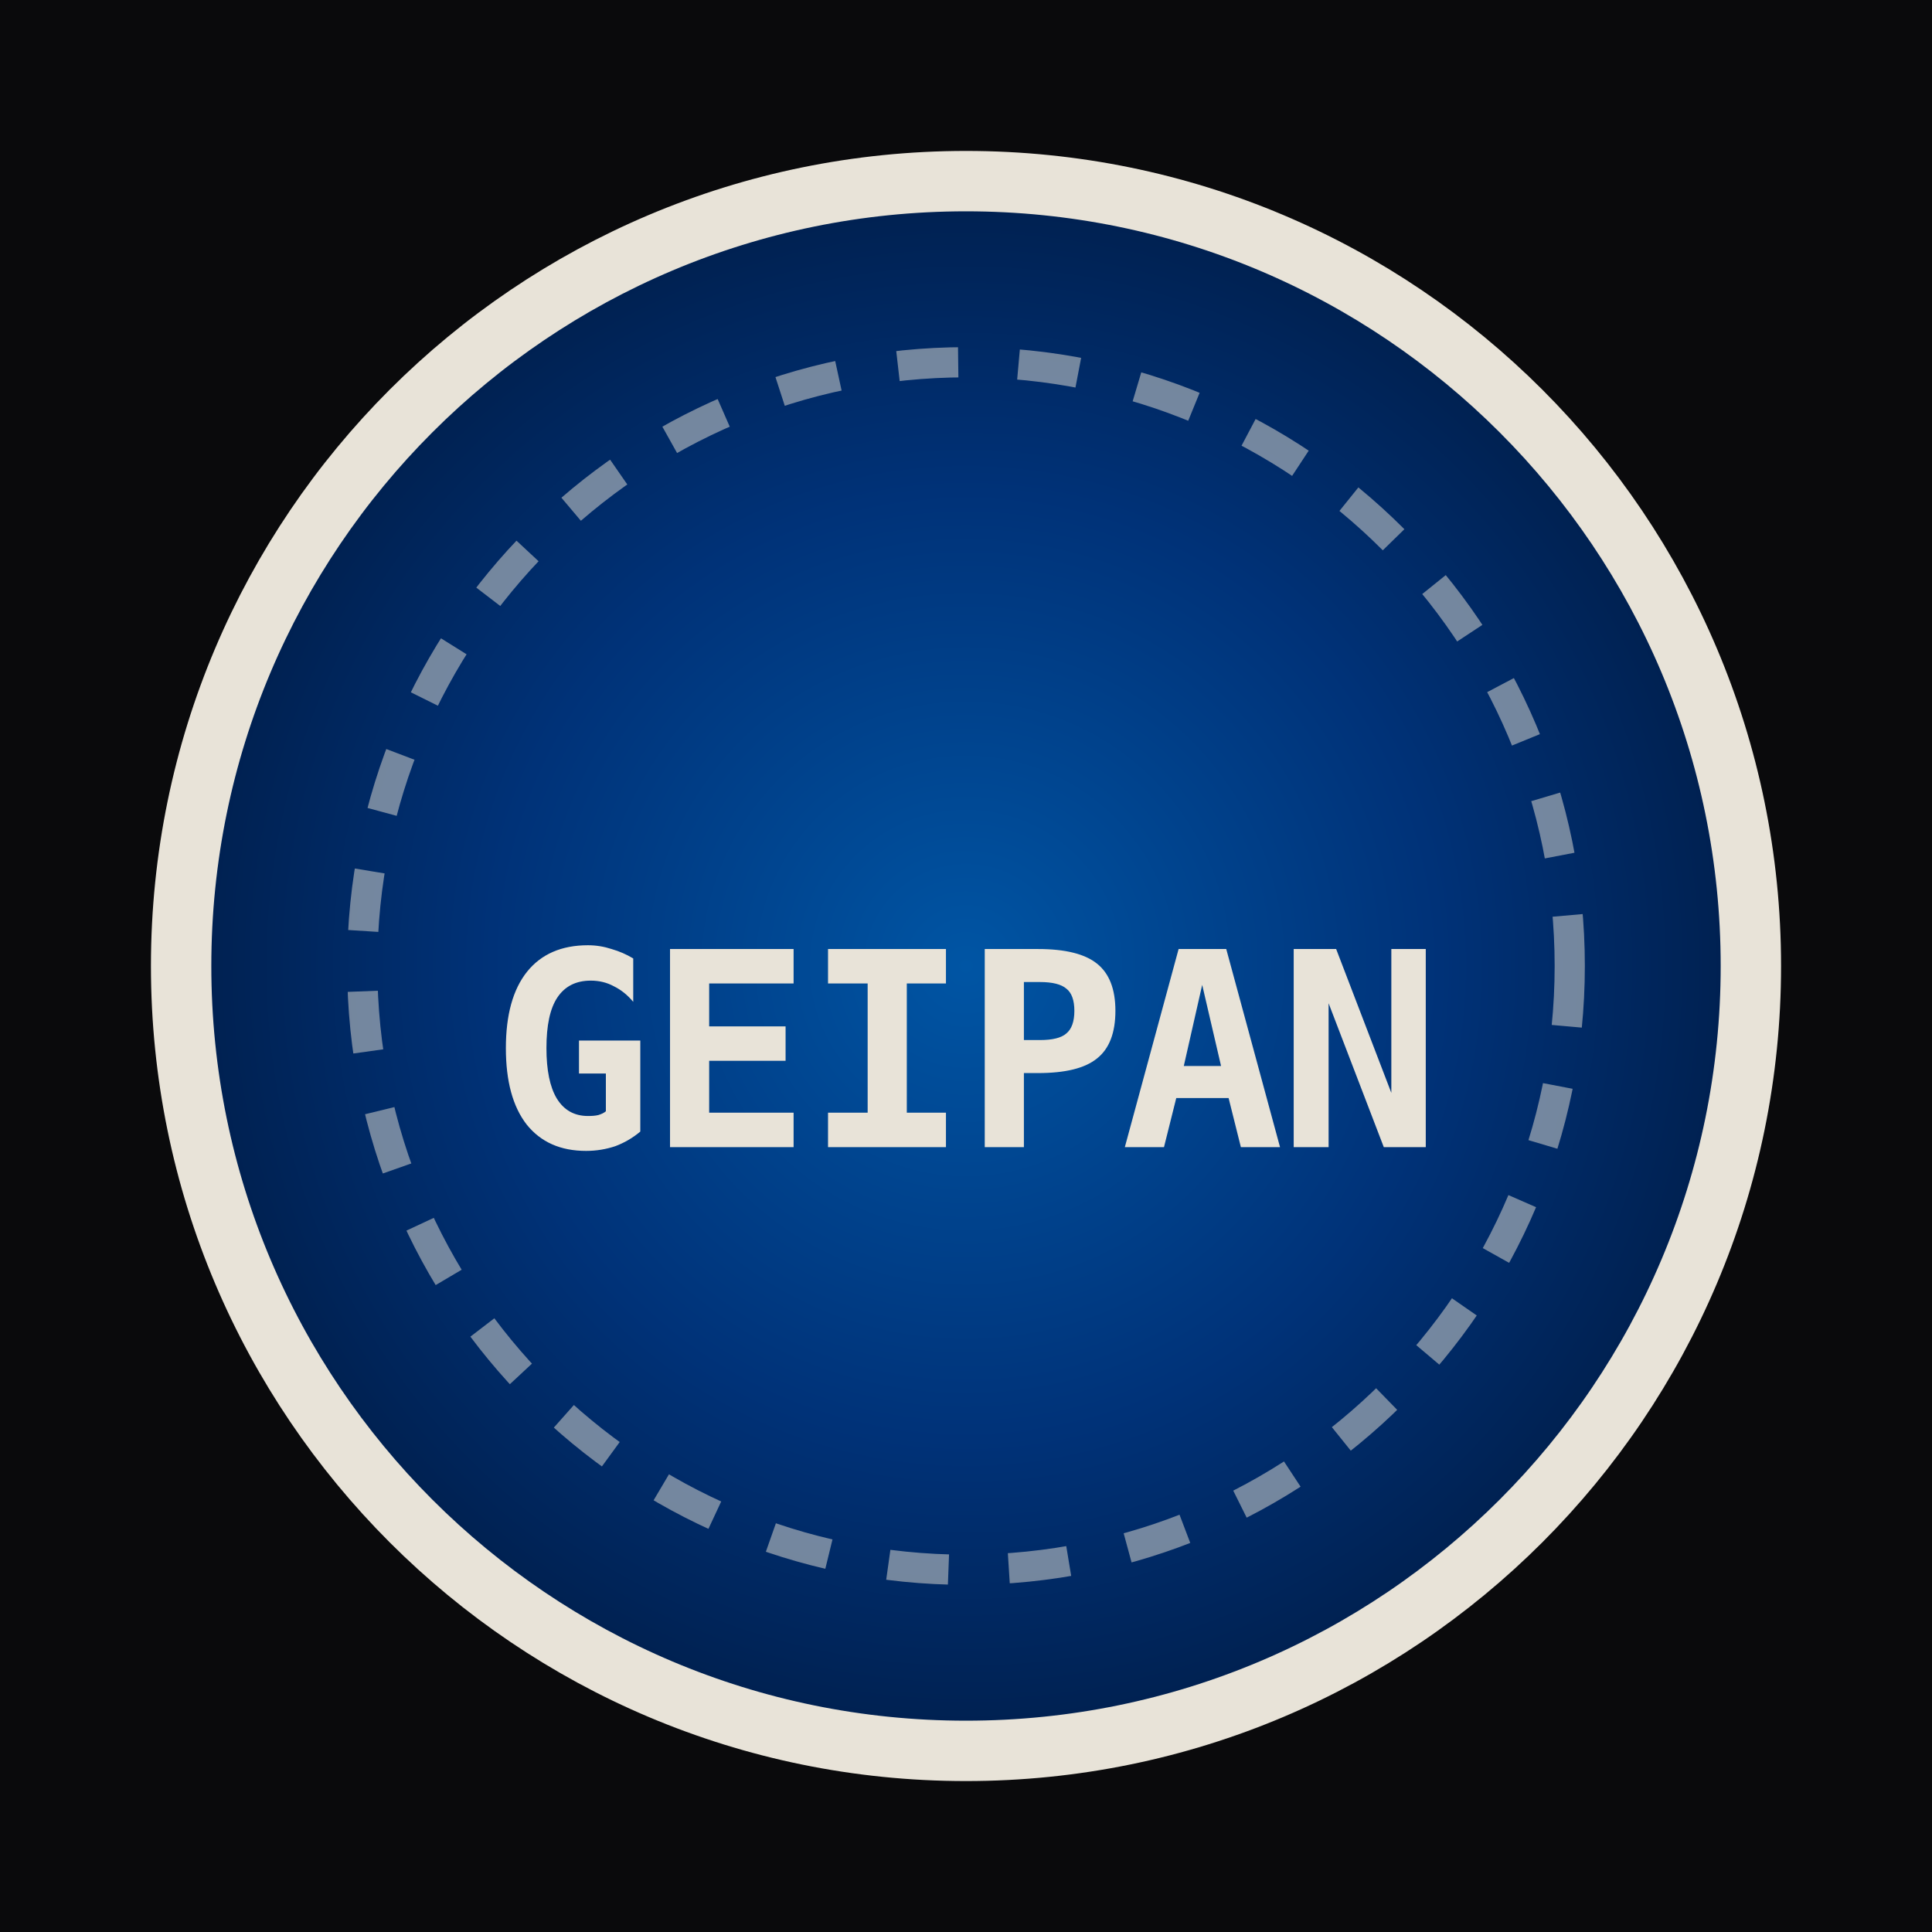
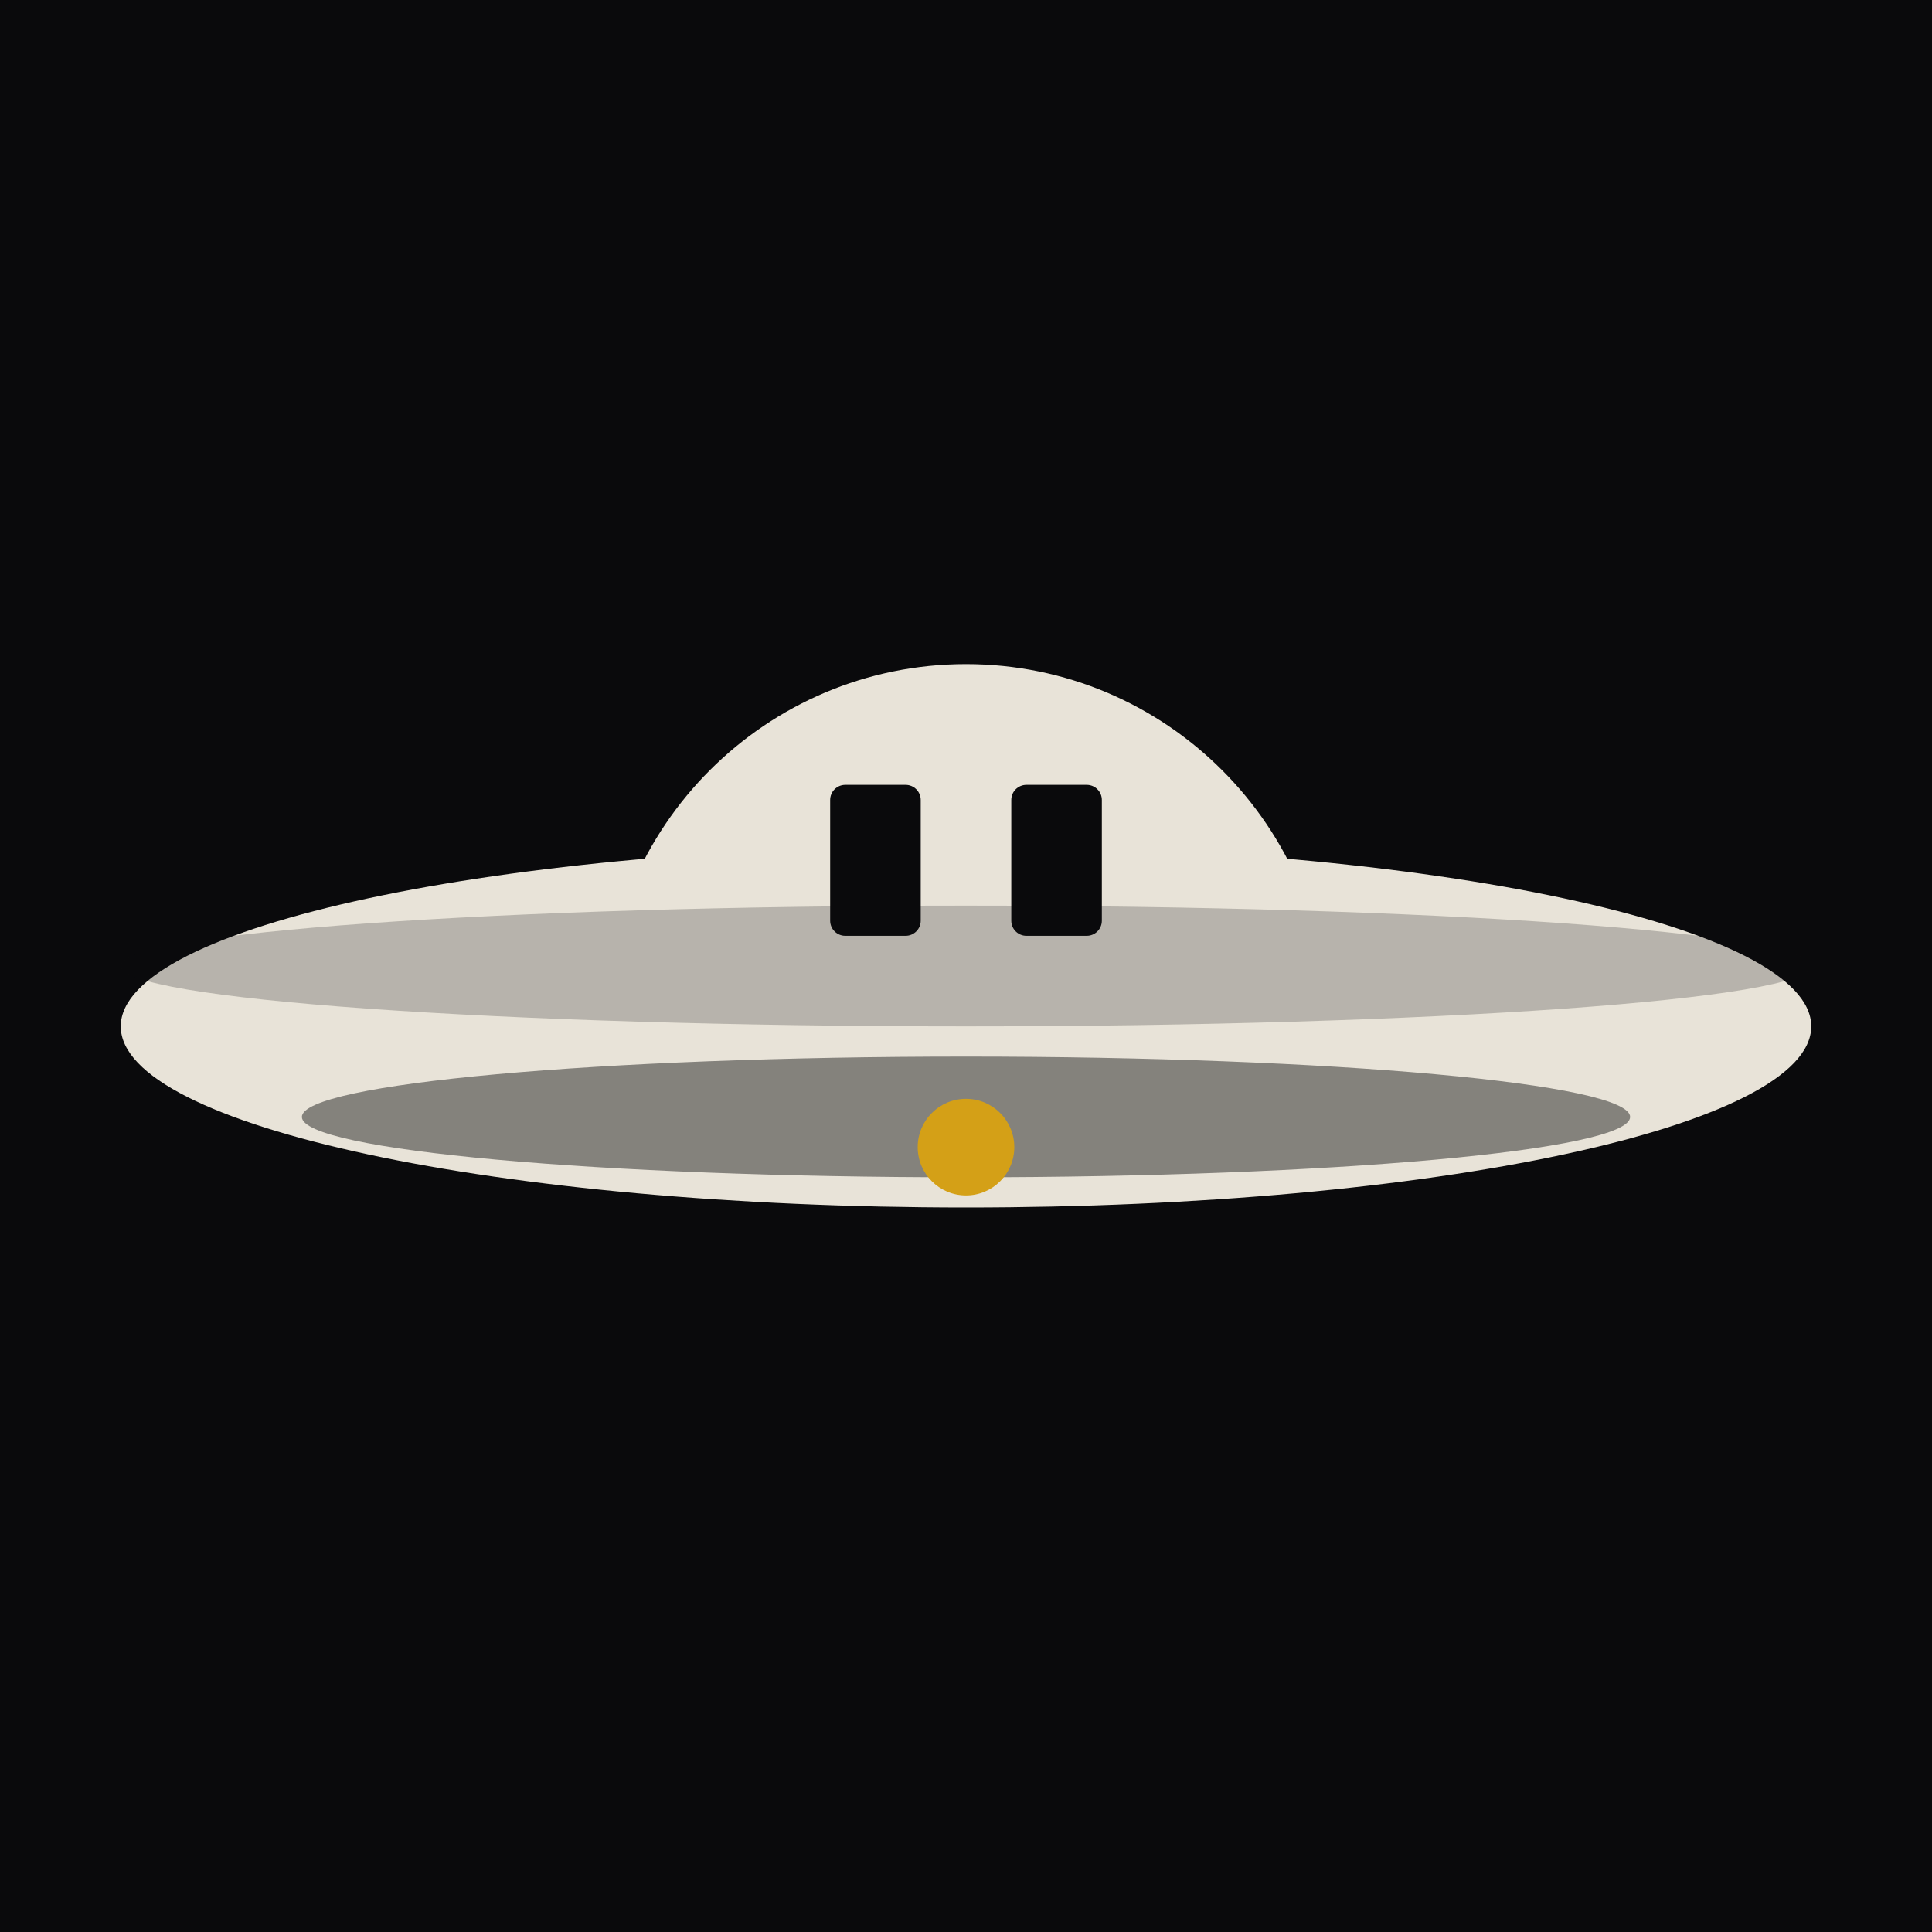
<svg xmlns="http://www.w3.org/2000/svg" viewBox="0 0 64 64">
-   <defs>
-     <radialGradient id="g" cx="50%" cy="50%" r="50%">
-       <stop offset="0%" stop-color="#0055a4" />
-       <stop offset="60%" stop-color="#003278" />
-       <stop offset="100%" stop-color="#001f4d" />
-     </radialGradient>
-   </defs>
  <rect width="64" height="64" fill="#0a0a0c" />
-   <circle cx="32" cy="32" r="26" fill="url(#g)" stroke="#e8e3d8" stroke-width="2" />
-   <circle cx="32" cy="32" r="20" fill="none" stroke="#e8e3d8" stroke-width="1" stroke-dasharray="2 2" opacity="0.5" />
-   <text x="32" y="38" font-family="ui-monospace,Consolas,monospace" font-size="9" font-weight="700" text-anchor="middle" fill="#e8e3d8" letter-spacing="-0.2">GEIPAN</text>
+   <ellipse cx="32" cy="34" rx="28" ry="6" fill="#e8e3d8" />
+   <path d="M 20 34 A 12 12 0 0 1 44 34 Z" fill="#e8e3d8" />
+   <ellipse cx="32" cy="32" rx="28" ry="2" fill="#0a0a0c" opacity="0.22" />
+   <ellipse cx="32" cy="37" rx="22" ry="2" fill="#0a0a0c" opacity="0.45" />
+   <rect x="27.5" y="26" width="3" height="5" rx="0.5" fill="#0a0a0c" />
+   <rect x="33.5" y="26" width="3" height="5" rx="0.5" fill="#0a0a0c" />
+   <circle cx="32" cy="38" r="1.6" fill="#d4a017" />
</svg>
